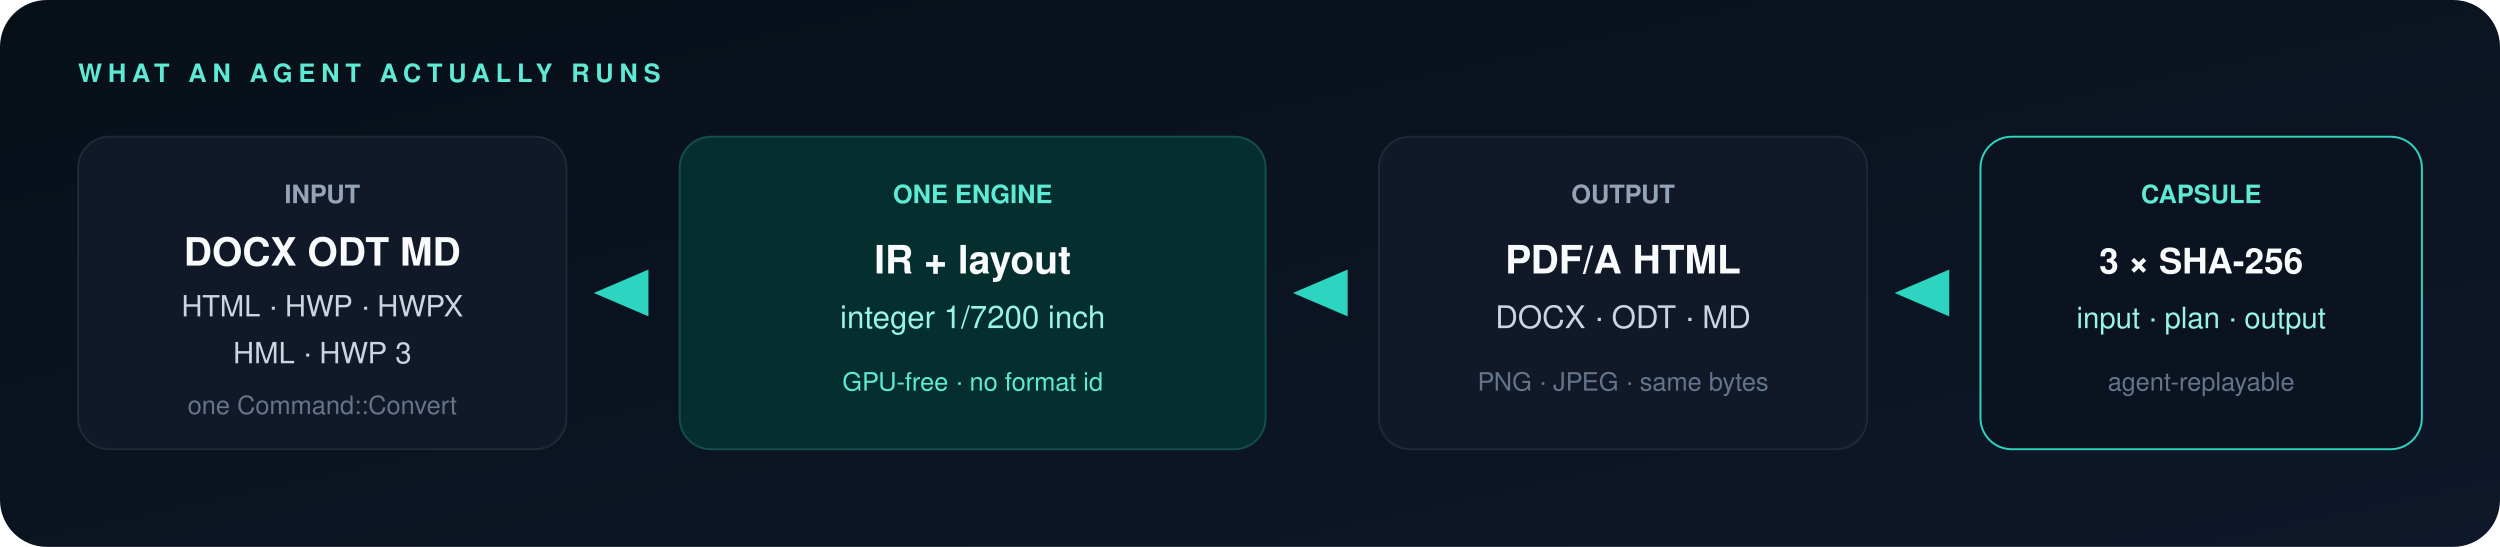
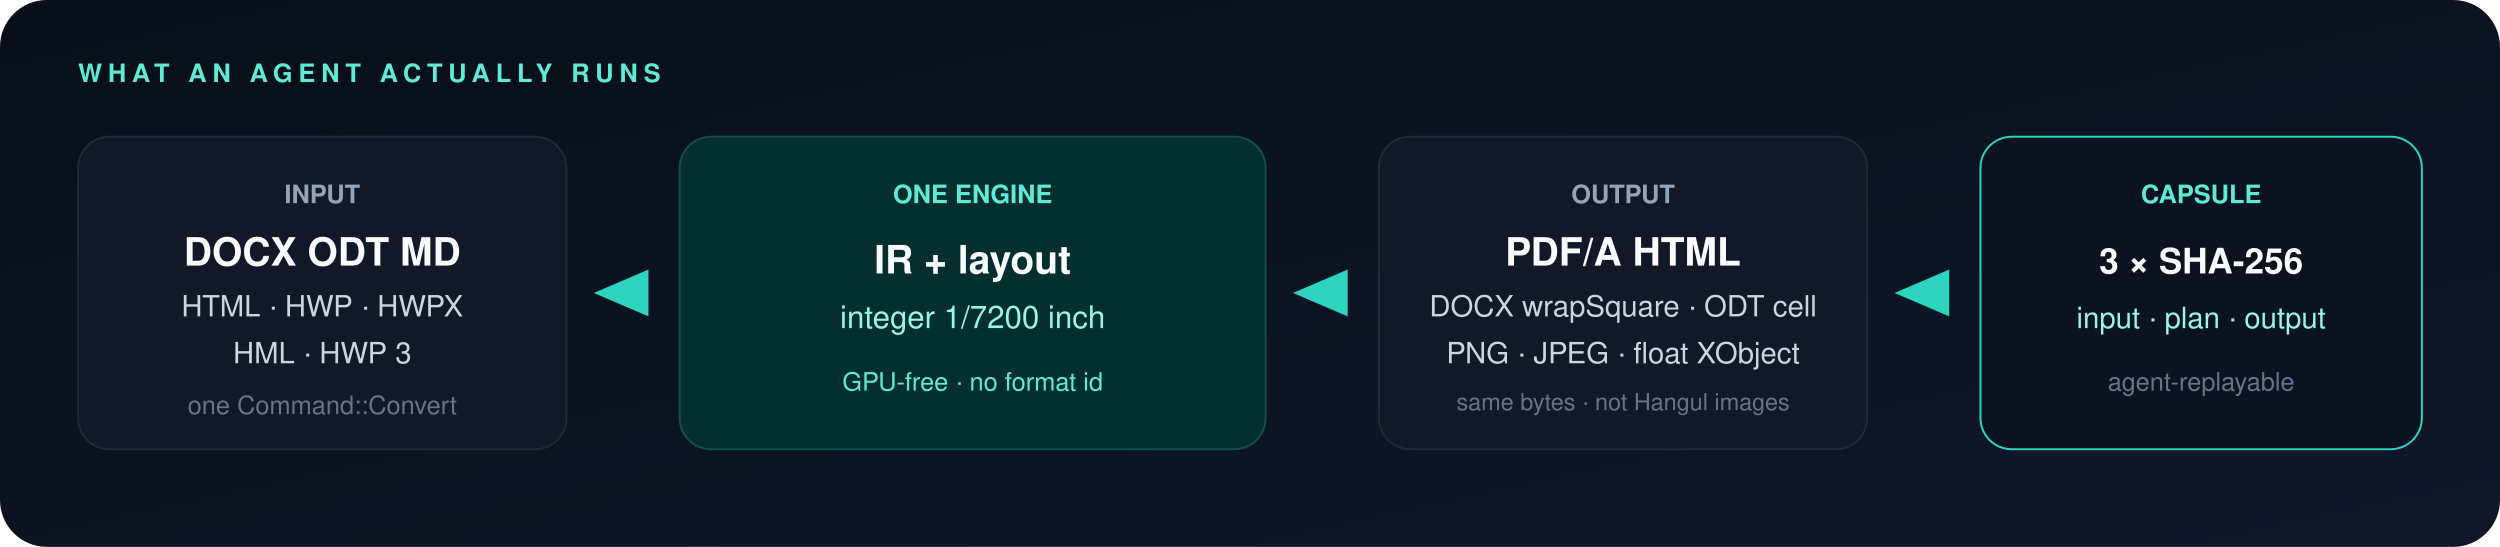
- <svg xmlns="http://www.w3.org/2000/svg" width="1280" height="280" viewBox="0 0 1280 280" role="img" aria-label="DocAgent conversion pipeline">
+ <svg xmlns="http://www.w3.org/2000/svg" width="1280" height="280" viewBox="0 0 1280 280" role="img" aria-label="Input formats to one integer engine to PDF/A HTML DOCX wrapSquare ODT cell PNG JPEG float XObject to capsule hashes">
  <defs>
    <linearGradient id="pbg" x1="0" y1="0" x2="1" y2="1">
      <stop offset="0%" stop-color="#071018" />
      <stop offset="100%" stop-color="#0f172a" />
    </linearGradient>
  </defs>
  <rect width="1280" height="280" rx="24" fill="url(#pbg)" />
  <text x="40" y="42" fill="#5eead4" font-family="ui-sans-serif, Segoe UI, Helvetica, Arial" font-size="13" font-weight="700" letter-spacing="3">WHAT AN AGENT ACTUALLY RUNS</text>
  <g font-family="ui-sans-serif, Segoe UI, Helvetica, Arial">
    <rect x="40" y="70" width="250" height="160" rx="16" fill="#111827" stroke="#1f2937" />
    <text x="165" y="104" text-anchor="middle" fill="#94a3b8" font-size="13" font-weight="700">INPUT</text>
    <text x="165" y="136" text-anchor="middle" fill="#f8fafc" font-size="20" font-weight="800">DOCX ODT MD</text>
    <text x="165" y="162" text-anchor="middle" fill="#cbd5e1" font-size="15">HTML · HWP · HWPX</text>
    <text x="165" y="186" text-anchor="middle" fill="#cbd5e1" font-size="15">HML · HWP 3</text>
    <text x="165" y="212" text-anchor="middle" fill="#64748b" font-size="13">one Command::Convert</text>
    <polygon points="304,150 332,138 332,162" fill="#2dd4bf" />
    <rect x="348" y="70" width="300" height="160" rx="16" fill="#042f2e" stroke="#134e4a" />
    <text x="498" y="104" text-anchor="middle" fill="#5eead4" font-size="13" font-weight="700">ONE ENGINE</text>
    <text x="498" y="140" text-anchor="middle" fill="#f8fafc" font-size="20" font-weight="800">IR + layout</text>
    <text x="498" y="168" text-anchor="middle" fill="#99f6e4" font-size="16">integer 1/7200 inch</text>
    <text x="498" y="200" text-anchor="middle" fill="#5eead4" font-size="13">GPU-free · no format id</text>
    <polygon points="662,150 690,138 690,162" fill="#2dd4bf" />
    <rect x="706" y="70" width="250" height="160" rx="16" fill="#111827" stroke="#1f2937" />
    <text x="831" y="104" text-anchor="middle" fill="#94a3b8" font-size="13" font-weight="700">OUTPUT</text>
-     <text x="831" y="140" text-anchor="middle" fill="#f8fafc" font-size="20" font-weight="800">PDF/A HTML</text>
-     <text x="831" y="168" text-anchor="middle" fill="#cbd5e1" font-size="16">DOCX · ODT · MD</text>
-     <text x="831" y="200" text-anchor="middle" fill="#64748b" font-size="13">PNG · JPEG · same bytes</text>
+     <text x="831" y="136" text-anchor="middle" fill="#f8fafc" font-size="20" font-weight="800">PDF/A HTML</text>
+     <text x="831" y="162" text-anchor="middle" fill="#cbd5e1" font-size="15">DOCX wrapSquare · ODT cell</text>
+     <text x="831" y="186" text-anchor="middle" fill="#cbd5e1" font-size="15">PNG · JPEG · float XObject</text>
+     <text x="831" y="210" text-anchor="middle" fill="#64748b" font-size="12">same bytes · not Hangul images</text>
    <polygon points="970,150 998,138 998,162" fill="#2dd4bf" />
    <rect x="1014" y="70" width="226" height="160" rx="16" fill="#0b1220" stroke="#2dd4bf" />
    <text x="1127" y="104" text-anchor="middle" fill="#5eead4" font-size="13" font-weight="700">CAPSULE</text>
    <text x="1127" y="140" text-anchor="middle" fill="#f8fafc" font-size="18" font-weight="800">3 × SHA-256</text>
    <text x="1127" y="168" text-anchor="middle" fill="#99f6e4" font-size="15">input · plan · output</text>
    <text x="1127" y="200" text-anchor="middle" fill="#64748b" font-size="13">agent-replayable</text>
  </g>
</svg>
